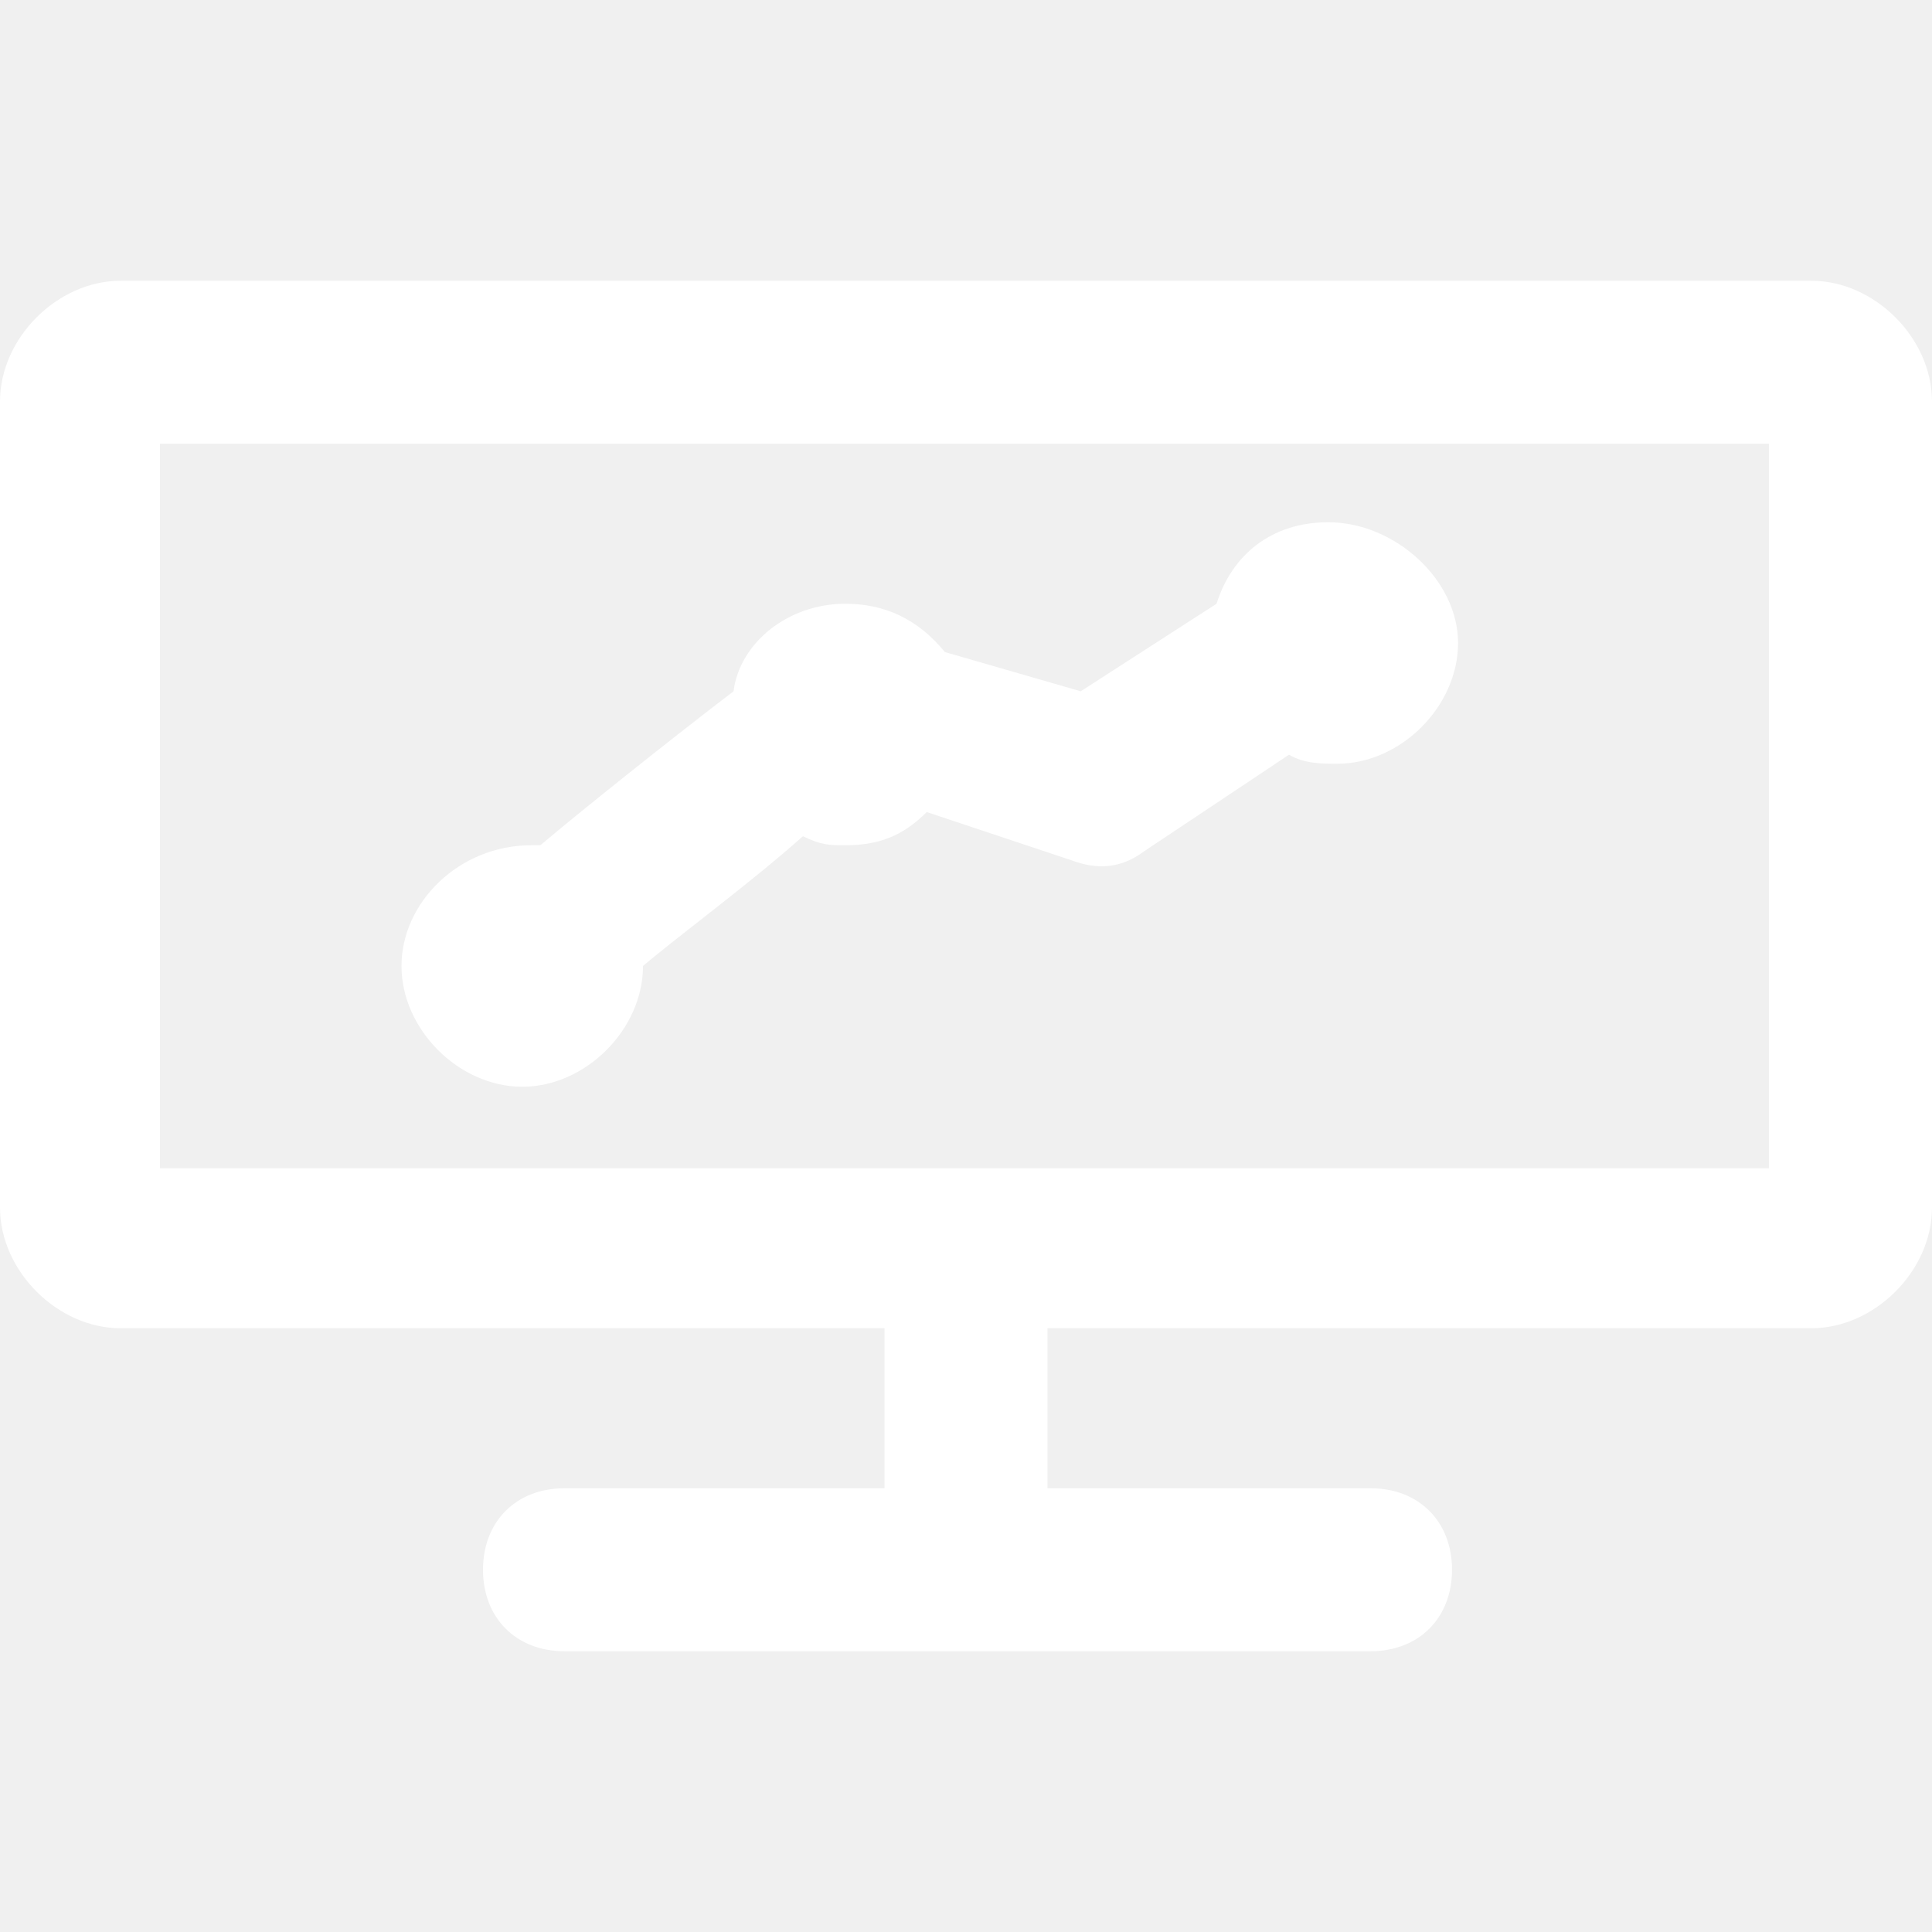
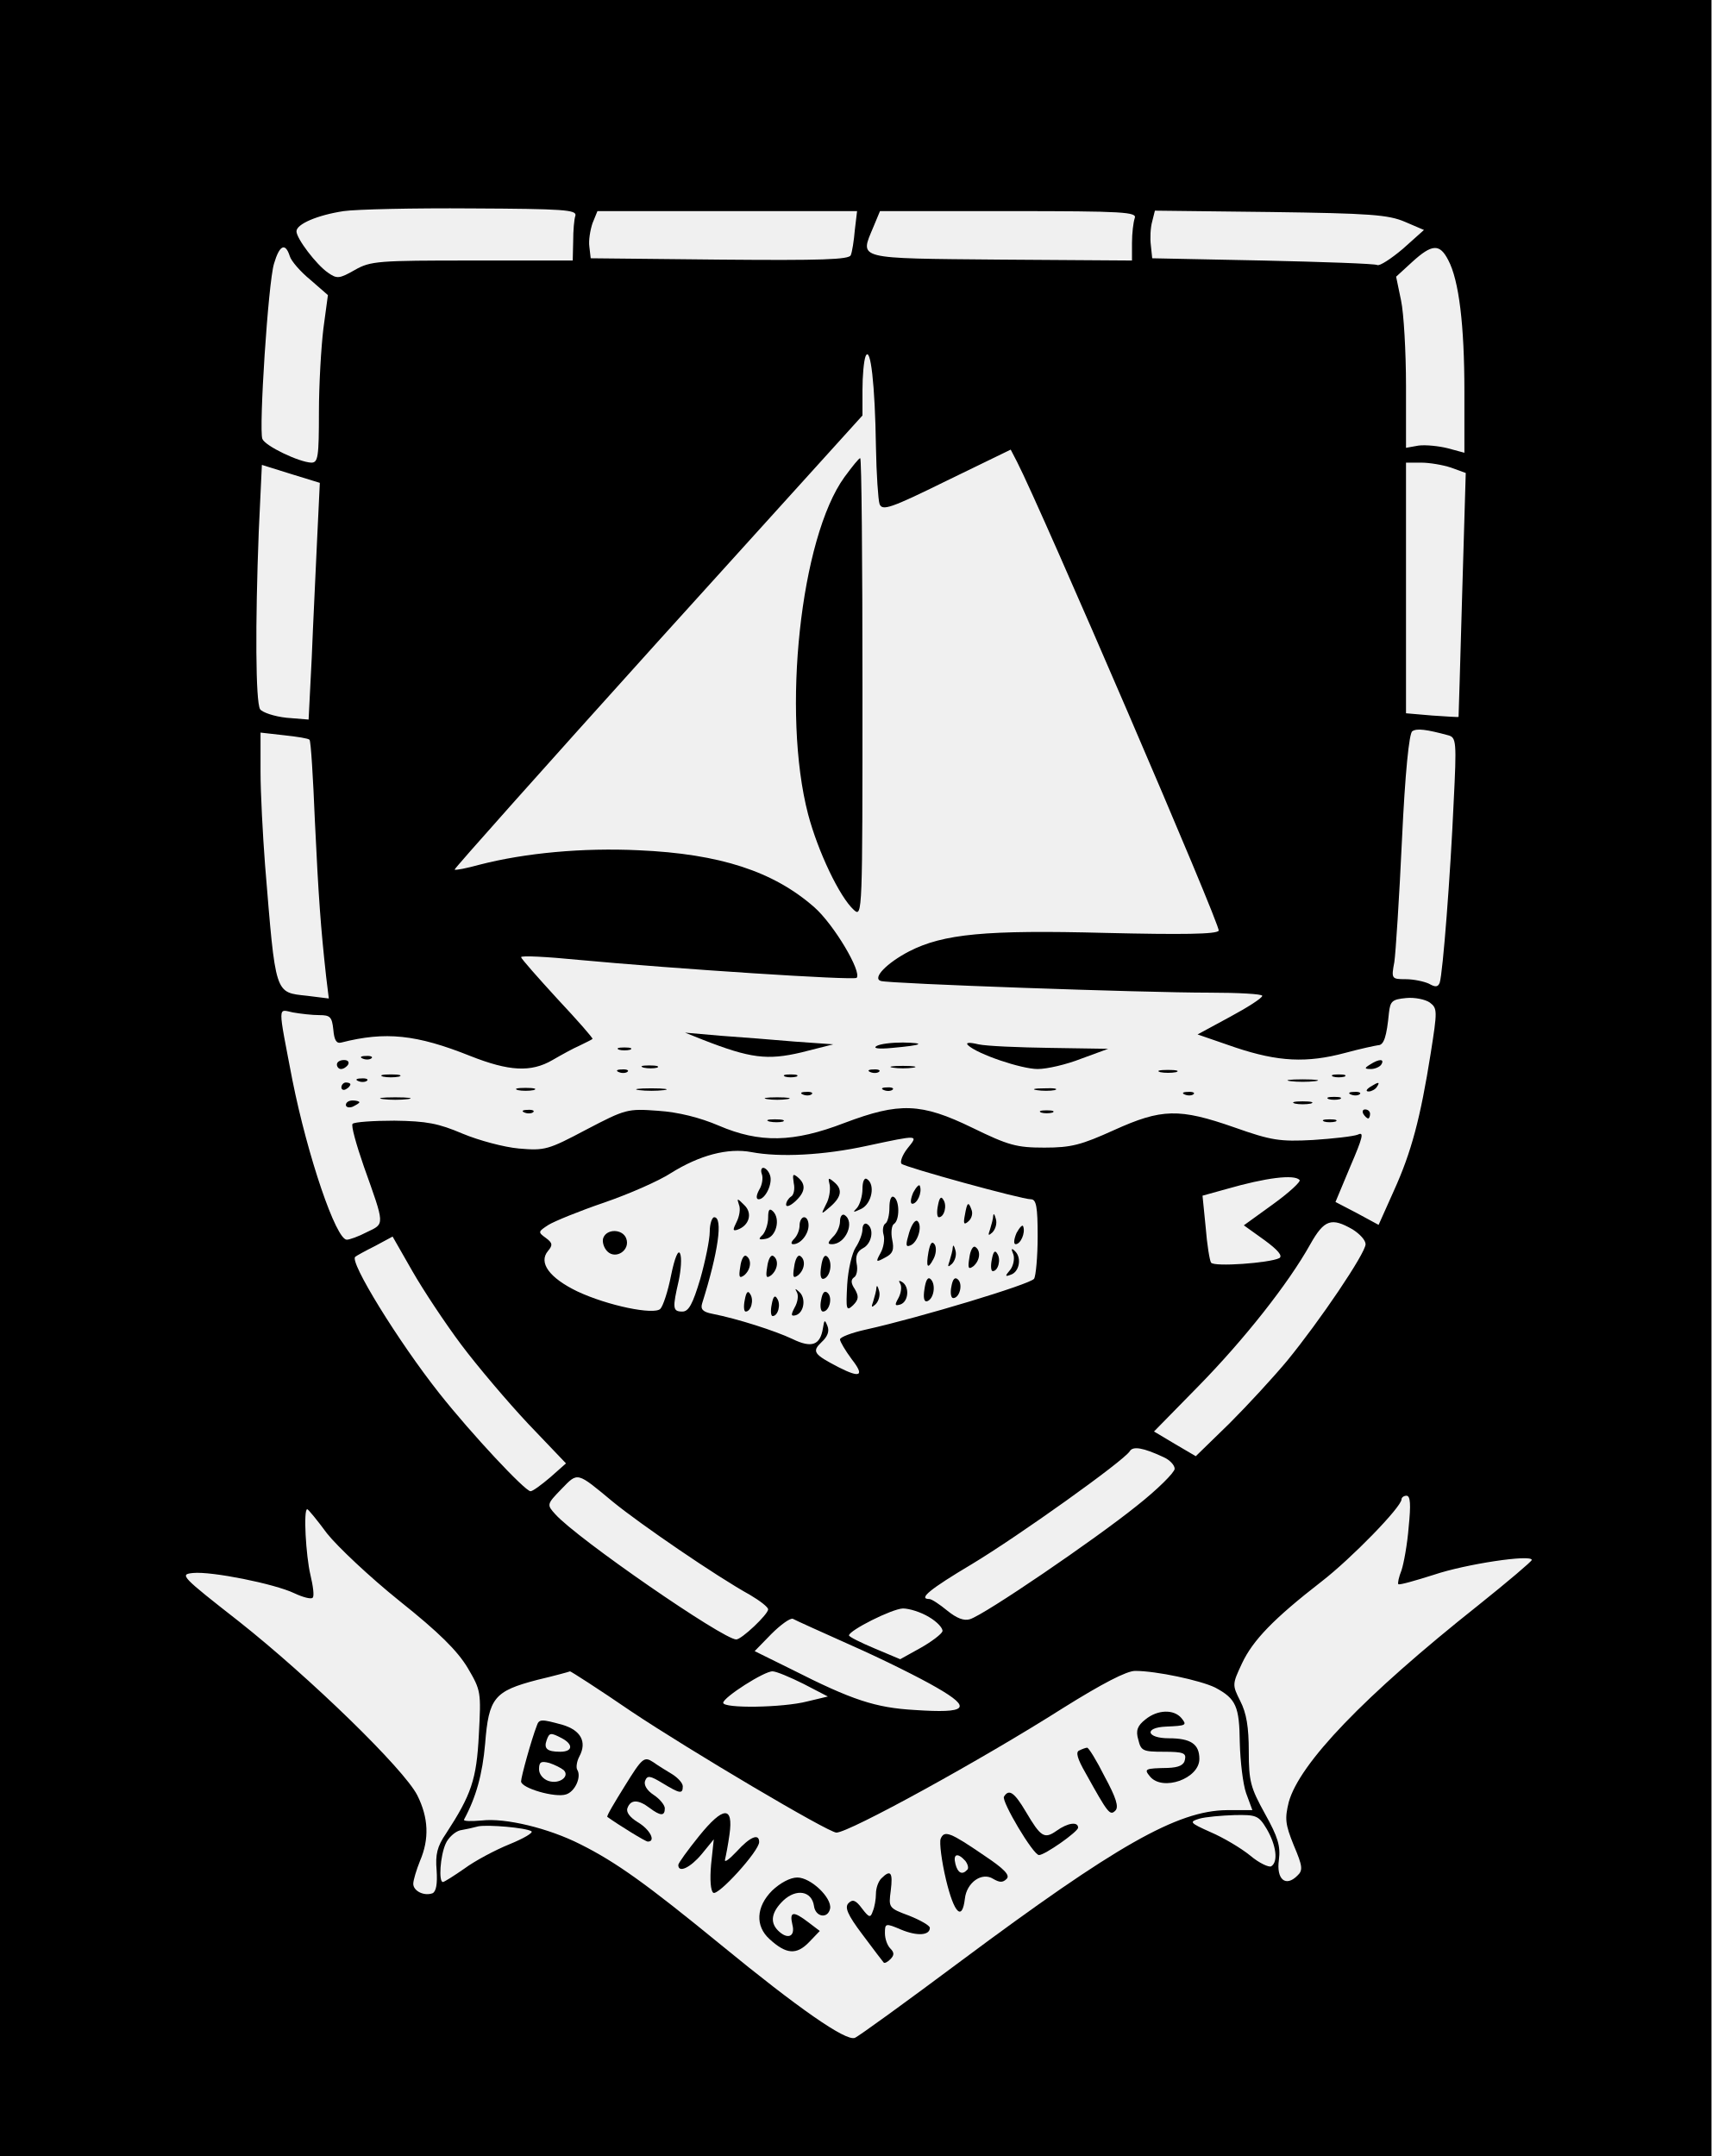
- <svg xmlns="http://www.w3.org/2000/svg" enable-background="new 0 0 64 64" height="64" viewBox="0 0 64 64" width="64">
-   <g fill="#fff">
-     <path d="m60 9.3h-56c-2.1 0-4 1.9-4 4v26.7c0 2.1 1.9 4 4 4h25.3v5.3h-10.6c-1.6 0-2.7 1.1-2.7 2.7s1.1 2.7 2.7 2.7h26.7c1.6 0 2.7-1.1 2.7-2.7s-1.1-2.7-2.7-2.7h-10.7v-5.3h25.3c2.1 0 4-1.9 4-4v-26.7c0-2.1-1.9-4-4-4zm-1.3 29.4h-53.4v-24h53.3v24z" />
-     <path d="m17.3 36c2.1 0 4-1.9 4-4 1.3-1.1 3.5-2.7 5.3-4.3.6.3.9.3 1.4.3 1.1 0 1.9-.3 2.7-1.1l4.8 1.6c.8.3 1.6.3 2.4-.3l4.8-3.2c.5.3 1.1.3 1.6.3 2.1 0 4-1.9 4-4s-2.1-4-4.3-4c-1.9 0-3.2 1.1-3.7 2.7l-4.5 2.9-4.5-1.3c-.9-1.1-2-1.6-3.3-1.6-1.9 0-3.5 1.3-3.7 2.9-2.1 1.6-5.1 4-6.4 5.1h-.3c-2.4 0-4.3 1.9-4.3 4s1.9 4 4 4z" />
+ <svg xmlns="http://www.w3.org/2000/svg" version="1.0" width="381pt" height="480pt" viewBox="0 0 381 480" preserveAspectRatio="xMidYMid meet">
+   <g transform="translate(0,480) scale(0.1,-0.1)" fill="#000000" stroke="none">
+     <path d="M0 2400 l0 -2400 1905 0 1905 0 0 2400 0 2400 -1905 0 -1905 0 0 -2400z m1281 1920 c-3 -8 -5 -34 -5 -57 l-1 -43 -224 0 c-209 0 -226 -1 -261 -21 -35 -20 -40 -20 -60 -6 -26 18 -70 76 -70 92 0 16 46 36 105 45 28 4 156 7 285 6 204 -1 234 -3 231 -16z m622 -32 c-2 -24 -6 -49 -9 -56 -3 -10 -66 -12 -291 -10 l-288 3 -3 26 c-2 14 2 37 7 52 l11 27 289 0 289 0 -5 -42z m623 26 c-3 -9 -6 -33 -6 -55 l0 -39 -292 2 c-326 3 -314 0 -284 72 l15 36 287 0 c257 0 286 -2 280 -16z m602 -8 l42 -18 -47 -42 c-26 -22 -52 -39 -57 -36 -6 3 -121 7 -256 10 l-245 5 -3 29 c-2 15 -1 39 3 53 l6 24 257 -3 c222 -3 263 -6 300 -22z m-2483 -76 c3 -11 24 -35 46 -53 l39 -34 -10 -74 c-5 -41 -10 -125 -10 -186 0 -101 -2 -113 -17 -113 -27 1 -103 37 -109 53 -8 22 13 348 26 390 12 41 25 48 35 17z m2579 -9 c24 -45 36 -145 36 -293 l0 -136 -37 10 c-20 5 -49 8 -65 6 l-28 -5 0 138 c0 76 -5 162 -11 190 l-11 53 36 33 c44 40 61 41 80 4z m-1274 -416 c1 -60 5 -118 8 -127 6 -16 24 -10 150 52 l142 69 14 -27 c54 -105 455 -1036 449 -1044 -4 -8 -82 -9 -252 -5 -266 7 -361 -2 -437 -41 -50 -26 -83 -60 -63 -66 19 -6 582 -26 732 -26 64 0 117 -3 117 -7 0 -5 -33 -26 -72 -47 l-72 -39 84 -29 c96 -32 159 -35 245 -12 33 9 66 16 73 17 13 0 19 20 24 72 3 26 7 30 38 33 19 2 43 -3 53 -10 17 -13 17 -18 2 -113 -23 -145 -43 -220 -82 -306 l-34 -76 -48 26 -48 25 33 79 c28 65 31 78 17 71 -10 -4 -55 -9 -100 -12 -74 -4 -93 -1 -175 28 -123 43 -162 42 -268 -6 -73 -33 -95 -39 -155 -39 -62 0 -80 5 -160 44 -115 56 -163 57 -285 11 -114 -44 -189 -45 -280 -6 -42 18 -90 30 -135 33 -68 5 -72 4 -160 -42 -85 -45 -92 -47 -150 -42 -33 3 -89 18 -125 33 -54 23 -80 28 -152 29 -47 0 -89 -3 -93 -7 -4 -3 8 -46 25 -95 47 -132 47 -127 7 -146 -19 -10 -39 -17 -45 -17 -24 0 -87 185 -121 355 -33 172 -33 158 1 151 17 -3 43 -6 59 -6 24 0 28 -4 31 -32 2 -24 7 -32 18 -29 98 25 167 18 287 -30 86 -34 135 -37 183 -9 19 11 46 26 60 32 14 7 27 13 29 15 2 1 -33 41 -78 89 -44 48 -81 90 -81 93 0 4 57 1 128 -6 214 -20 612 -46 619 -40 12 13 -50 118 -94 157 -91 80 -210 119 -391 127 -125 6 -253 -6 -354 -32 -29 -8 -54 -13 -56 -11 -1 2 202 230 452 507 l456 504 0 57 c0 31 3 65 7 75 11 25 21 -64 23 -202z m-1244 -205 c-3 -69 -9 -187 -12 -264 l-7 -138 -49 4 c-28 3 -54 12 -59 19 -10 17 -11 188 -3 395 l7 149 64 -20 65 -20 -6 -125z m2524 159 l33 -12 -8 -271 c-4 -149 -8 -272 -8 -272 -1 -1 -28 1 -59 3 l-58 5 0 279 0 279 34 0 c18 0 48 -5 66 -11z m-6 -596 c18 -5 19 -13 12 -151 -7 -158 -24 -379 -31 -400 -4 -10 -10 -10 -24 -2 -11 5 -34 10 -52 10 -31 0 -32 1 -25 38 3 20 11 143 17 272 7 150 16 238 23 242 10 7 32 4 80 -9z m-2535 -10 c3 -2 8 -83 12 -181 8 -169 13 -237 25 -346 l6 -49 -48 6 c-73 8 -70 -1 -94 292 -5 66 -10 159 -10 207 l0 87 53 -6 c28 -3 54 -7 56 -10z m1331 -910 c-11 -14 -17 -30 -13 -34 9 -8 267 -79 288 -79 12 0 15 -17 15 -82 0 -46 -4 -89 -8 -95 -8 -12 -253 -86 -374 -113 -32 -7 -58 -17 -58 -22 0 -5 12 -25 26 -44 29 -37 20 -43 -29 -18 -56 29 -60 35 -38 56 13 12 18 24 13 36 -6 15 -7 14 -10 -5 -6 -38 -25 -45 -68 -24 -38 18 -122 45 -178 56 -21 4 -27 10 -23 23 36 114 47 192 27 192 -5 0 -10 -15 -10 -32 0 -18 -10 -66 -21 -105 -17 -57 -26 -73 -40 -73 -22 0 -22 8 -8 69 5 24 7 51 3 60 -4 10 -12 -9 -20 -48 -7 -36 -18 -69 -24 -75 -14 -14 -117 7 -185 39 -62 30 -87 64 -65 90 11 13 10 18 -5 29 -18 13 -17 14 6 29 13 8 69 31 125 50 55 19 121 48 147 65 64 40 127 57 180 47 63 -12 161 -7 257 14 117 25 115 25 90 -6z m873 -70 c4 -3 -23 -28 -59 -54 l-65 -47 46 -33 c30 -22 41 -35 33 -40 -22 -11 -146 -20 -152 -10 -3 4 -9 40 -12 79 l-7 70 54 15 c87 25 150 33 162 20z m118 -110 c16 -10 29 -24 29 -33 0 -20 -102 -171 -175 -260 -30 -36 -87 -98 -128 -139 l-75 -73 -46 27 -47 28 99 101 c101 103 200 228 249 316 31 55 47 60 94 33z m-1984 -257 c36 -48 103 -127 149 -176 l84 -88 -35 -31 c-20 -17 -39 -31 -44 -31 -12 0 -131 127 -203 218 -91 115 -202 295 -187 304 2 2 22 13 44 24 l39 21 44 -77 c24 -42 73 -116 109 -164z m1563 -250 c14 -6 25 -18 25 -26 0 -8 -38 -46 -85 -83 -92 -74 -338 -242 -371 -252 -13 -4 -29 2 -50 19 -17 14 -35 26 -40 26 -26 0 1 22 95 78 103 62 337 229 351 251 7 12 30 8 75 -13z m-1225 -100 c60 -49 229 -165 305 -207 22 -13 40 -27 40 -32 0 -11 -59 -67 -71 -67 -29 0 -355 225 -403 279 -19 21 -19 22 14 56 37 38 33 39 115 -29z m1771 -55 c-3 -39 -11 -82 -16 -97 -6 -15 -9 -29 -7 -31 3 -2 38 8 79 21 71 24 218 46 218 33 0 -3 -53 -48 -118 -100 -257 -204 -399 -353 -423 -439 -9 -37 -8 -49 11 -96 20 -47 21 -56 8 -68 -26 -26 -47 -8 -41 35 4 31 -2 51 -31 103 -32 58 -36 72 -36 139 0 53 -5 85 -19 112 -18 36 -18 37 4 84 24 51 70 99 177 182 66 51 178 166 178 183 0 4 5 8 11 8 9 0 10 -20 5 -69z m-2408 -15 c23 -29 95 -97 161 -150 89 -71 129 -111 152 -149 30 -51 30 -54 25 -149 -5 -100 -17 -134 -73 -220 -20 -29 -24 -47 -21 -82 2 -30 -1 -47 -9 -51 -19 -7 -43 5 -43 21 0 8 7 31 15 51 21 49 19 96 -6 146 -30 59 -239 262 -397 387 -129 101 -133 105 -102 108 41 4 181 -24 225 -45 19 -9 38 -14 41 -10 4 3 1 26 -5 51 -10 42 -16 146 -7 146 2 0 22 -24 44 -54z m1340 -186 c19 -11 32 -26 30 -32 -2 -6 -24 -23 -49 -37 l-45 -25 -57 24 c-31 13 -57 26 -57 29 0 11 95 59 120 60 14 0 40 -8 58 -19z m-171 -64 c68 -30 152 -72 188 -93 80 -46 69 -58 -49 -50 -87 5 -139 22 -273 90 l-83 41 37 38 c21 21 42 36 48 34 5 -3 65 -30 132 -60z m-492 -146 c127 -85 439 -270 457 -270 28 0 323 162 504 277 88 55 142 83 161 83 47 0 145 -21 178 -37 47 -25 54 -42 55 -123 1 -41 7 -92 14 -112 l14 -38 -57 0 c-110 -1 -247 -79 -592 -336 -122 -91 -228 -168 -236 -171 -20 -8 -126 66 -298 207 -165 135 -233 184 -313 224 -71 36 -167 59 -219 53 -24 -2 -42 -2 -40 2 27 50 41 101 47 169 8 102 20 117 116 142 38 9 71 18 73 19 2 0 63 -39 136 -89z m384 61 l54 -28 -46 -11 c-54 -14 -187 -16 -187 -3 0 12 92 71 110 70 8 0 39 -13 69 -28z m1031 -323 c21 -36 26 -73 10 -83 -5 -3 -27 7 -47 24 -21 17 -60 40 -88 52 -47 21 -48 23 -25 30 14 4 49 7 78 8 49 1 54 -1 72 -31z m-1637 -5 c5 -3 -17 -16 -49 -29 -32 -13 -77 -37 -100 -54 -23 -16 -45 -30 -48 -30 -10 0 -6 58 6 85 6 14 21 27 32 30 12 2 30 6 41 9 22 4 105 -3 118 -11z" />
+     <path d="M1880 3738 c-98 -135 -140 -525 -81 -751 22 -83 70 -184 102 -213 19 -17 19 -7 19 494 0 282 -2 512 -5 512 -3 0 -18 -19 -35 -42z" />
+     <path d="M1565 2485 c105 -41 143 -46 219 -28 l71 18 -85 6 c-47 4 -121 10 -165 13 l-80 7 40 -16z" />
+     <path d="M1951 2471 c-8 -5 5 -7 35 -4 68 6 77 11 24 12 -25 0 -51 -3 -59 -8z" />
+     <path d="M2155 2473 c21 -20 119 -53 155 -53 21 0 64 10 97 23 l60 22 -128 2 c-71 1 -143 4 -161 8 -21 5 -29 4 -23 -2z" />
+     <path d="M1378 2463 c6 -2 18 -2 25 0 6 3 1 5 -13 5 -14 0 -19 -2 -12 -5z" />
+     <path d="M808 2443 c7 -3 16 -2 19 1 4 3 -2 6 -13 5 -11 0 -14 -3 -6 -6z" />
+     <path d="M750 2430 c0 -5 4 -10 9 -10 6 0 13 5 16 10 3 6 -1 10 -9 10 -9 0 -16 -4 -16 -10z" />
+     <path d="M3050 2430 c-13 -8 -13 -10 2 -10 9 0 20 5 23 10 8 13 -5 13 -25 0z" />
+     <path d="M1433 2423 c9 -2 23 -2 30 0 6 3 -1 5 -18 5 -16 0 -22 -2 -12 -5z" />
+     <path d="M1988 2423 c12 -2 32 -2 45 0 12 2 2 4 -23 4 -25 0 -35 -2 -22 -4z" />
+     <path d="M1378 2413 c7 -3 16 -2 19 1 4 3 -2 6 -13 5 -11 0 -14 -3 -6 -6z" />
+     <path d="M1938 2413 c7 -3 16 -2 19 1 4 3 -2 6 -13 5 -11 0 -14 -3 -6 -6z" />
+     <path d="M2583 2413 c9 -2 25 -2 35 0 9 3 1 5 -18 5 -19 0 -27 -2 -17 -5z" />
+     <path d="M853 2403 c9 -2 25 -2 35 0 9 3 1 5 -18 5 -19 0 -27 -2 -17 -5z" />
+     <path d="M1748 2403 c6 -2 18 -2 25 0 6 3 1 5 -13 5 -14 0 -19 -2 -12 -5z" />
+     <path d="M2968 2403 c6 -2 18 -2 25 0 6 3 1 5 -13 5 -14 0 -19 -2 -12 -5z" />
+     <path d="M798 2393 c7 -3 16 -2 19 1 4 3 -2 6 -13 5 -11 0 -14 -3 -6 -6z" />
+     <path d="M2873 2393 c15 -2 39 -2 55 0 15 2 2 4 -28 4 -30 0 -43 -2 -27 -4z" />
+     <path d="M760 2379 c0 -5 5 -7 10 -4 6 3 10 8 10 11 0 2 -4 4 -10 4 -5 0 -10 -5 -10 -11z" />
+     <path d="M3050 2380 c-9 -6 -10 -10 -3 -10 6 0 15 5 18 10 8 12 4 12 -15 0z" />
+     <path d="M1153 2373 c9 -2 25 -2 35 0 9 3 1 5 -18 5 -19 0 -27 -2 -17 -5z" />
+     <path d="M1423 2373 c15 -2 39 -2 55 0 15 2 2 4 -28 4 -30 0 -43 -2 -27 -4z" />
+     <path d="M1968 2373 c7 -3 16 -2 19 1 4 3 -2 6 -13 5 -11 0 -14 -3 -6 -6z" />
+     <path d="M2308 2373 c12 -2 30 -2 40 0 9 3 -1 5 -23 4 -22 0 -30 -2 -17 -4z" />
+     <path d="M1788 2363 c7 -3 16 -2 19 1 4 3 -2 6 -13 5 -11 0 -14 -3 -6 -6z" />
+     <path d="M2638 2363 c7 -3 16 -2 19 1 4 3 -2 6 -13 5 -11 0 -14 -3 -6 -6z" />
+     <path d="M3008 2363 c7 -3 16 -2 19 1 4 3 -2 6 -13 5 -11 0 -14 -3 -6 -6z" />
+     <path d="M853 2353 c15 -2 39 -2 55 0 15 2 2 4 -28 4 -30 0 -43 -2 -27 -4z" />
+     <path d="M1708 2353 c12 -2 32 -2 45 0 12 2 2 4 -23 4 -25 0 -35 -2 -22 -4z" />
+     <path d="M2958 2353 c6 -2 18 -2 25 0 6 3 1 5 -13 5 -14 0 -19 -2 -12 -5z" />
+     <path d="M770 2340 c0 -5 7 -7 15 -4 8 4 15 8 15 10 0 2 -7 4 -15 4 -8 0 -15 -4 -15 -10z" />
+     <path d="M2883 2343 c9 -2 25 -2 35 0 9 3 1 5 -18 5 -19 0 -27 -2 -17 -5z" />
+     <path d="M1168 2323 c7 -3 16 -2 19 1 4 3 -2 6 -13 5 -11 0 -14 -3 -6 -6z" />
+     <path d="M2318 2323 c6 -2 18 -2 25 0 6 3 1 5 -13 5 -14 0 -19 -2 -12 -5z" />
+     <path d="M3035 2320 c3 -5 8 -10 11 -10 2 0 4 5 4 10 0 6 -5 10 -11 10 -5 0 -7 -4 -4 -10z" />
+     <path d="M1713 2303 c9 -2 23 -2 30 0 6 3 -1 5 -18 5 -16 0 -22 -2 -12 -5z" />
+     <path d="M2948 2303 c6 -2 18 -2 25 0 6 3 1 5 -13 5 -14 0 -19 -2 -12 -5z" />
+     <path d="M1696 2186 c3 -8 1 -24 -6 -35 -7 -13 -7 -21 -1 -21 15 0 32 36 25 54 -3 9 -10 16 -15 16 -4 0 -6 -6 -3 -14z" />
+     <path d="M1767 2166 c3 -13 0 -27 -6 -30 -6 -4 -11 -12 -11 -18 0 -6 9 -3 20 7 23 21 25 38 6 54 -11 9 -12 7 -9 -13z" />
+     <path d="M1847 2162 c2 -11 -1 -31 -8 -43 -12 -24 -12 -24 10 -5 25 22 27 39 7 55 -12 10 -13 9 -9 -7z" />
+     <path d="M1920 2153 c0 -16 -6 -35 -12 -42 -11 -11 -9 -11 10 -2 23 12 31 54 12 66 -6 4 -10 -6 -10 -22z" />
+     <path d="M2033 2145 c-6 -14 -7 -25 -2 -25 11 0 22 25 17 39 -1 6 -8 -1 -15 -14z" />
+     <path d="M1980 2111 c0 -16 -4 -32 -9 -35 -5 -3 -7 -15 -4 -25 3 -10 0 -29 -7 -41 -11 -20 -10 -21 10 -10 18 9 21 18 16 41 -3 15 -1 31 4 34 13 8 13 52 0 60 -6 4 -10 -6 -10 -24z" />
+     <path d="M2088 2116 c-3 -14 -2 -26 2 -26 12 0 19 26 10 39 -5 9 -9 4 -12 -13z" />
+     <path d="M1645 2118 c4 -9 1 -26 -5 -38 -9 -18 -9 -21 1 -18 27 9 35 37 16 55 -16 16 -17 16 -12 1z" />
+     <path d="M2148 2095 c-4 -20 -2 -23 8 -14 7 6 10 17 7 25 -7 20 -10 18 -15 -11z" />
+     <path d="M1710 2089 c0 -14 -6 -31 -12 -38 -11 -10 -9 -12 7 -9 23 4 33 44 16 61 -8 8 -11 4 -11 -14z" />
+     <path d="M1870 2081 c0 -11 -7 -27 -16 -35 -12 -13 -12 -16 -2 -16 31 0 52 50 28 65 -5 3 -10 -3 -10 -14z" />
+     <path d="M2211 2093 c0 -6 -4 -20 -7 -30 -5 -14 -4 -15 5 -7 7 7 11 20 8 30 -3 11 -5 14 -6 7z" />
+     <path d="M1780 2072 c0 -10 -5 -23 -12 -30 -7 -7 -8 -12 -2 -12 16 0 34 22 34 42 0 10 -4 18 -10 18 -5 0 -10 -8 -10 -18z" />
+     <path d="M2024 2056 c-8 -27 -8 -33 2 -29 17 6 28 43 17 54 -5 5 -13 -6 -19 -25z" />
+     <path d="M1920 2063 c0 -10 -7 -28 -15 -40 -8 -12 -17 -49 -19 -83 -3 -56 -2 -60 13 -46 13 13 13 20 4 36 -9 13 -9 21 -2 26 6 3 9 17 6 31 -3 16 1 27 14 34 20 10 26 44 9 54 -5 3 -10 -2 -10 -12z" />
+     <path d="M2263 2055 c-6 -14 -7 -25 -2 -25 11 0 22 25 17 39 -1 6 -8 -1 -15 -14z" />
+     <path d="M1343 2044 c-3 -8 1 -22 9 -30 19 -19 52 3 42 29 -8 21 -43 22 -51 1z" />
+     <path d="M2067 2013 c-6 -34 -2 -41 11 -16 6 11 7 25 3 32 -6 9 -10 4 -14 -16z" />
+     <path d="M2121 2023 c0 -6 -4 -20 -7 -30 -5 -14 -4 -15 5 -7 7 7 11 20 8 30 -3 11 -5 14 -6 7z" />
+     <path d="M2158 2000 c-4 -24 -2 -27 9 -19 15 13 17 35 4 43 -5 3 -11 -8 -13 -24z" />
+     <path d="M2208 1996 c-3 -14 -2 -26 2 -26 12 0 19 26 10 39 -5 9 -9 4 -12 -13z" />
+     <path d="M2256 2007 c3 -9 0 -25 -7 -34 -12 -14 -12 -16 1 -11 19 6 25 37 10 52 -8 8 -10 7 -4 -7z" />
+     <path d="M1648 1980 c-4 -24 -2 -27 9 -19 15 13 17 35 4 43 -5 3 -11 -8 -13 -24z" />
+     <path d="M1708 1980 c-4 -24 -2 -27 9 -19 15 13 17 35 4 43 -5 3 -11 -8 -13 -24z" />
+     <path d="M1768 1980 c-4 -24 -2 -27 9 -19 15 13 17 35 4 43 -5 3 -11 -8 -13 -24z" />
+     <path d="M1828 1980 c-3 -19 -1 -29 6 -27 15 5 20 37 8 49 -6 6 -11 -1 -14 -22z" />
+     <path d="M2058 1930 c-3 -19 -1 -29 6 -27 15 5 20 37 8 49 -6 6 -11 -1 -14 -22z" />
+     <path d="M2118 1936 c-3 -14 -1 -26 4 -26 14 0 22 30 11 41 -7 7 -12 2 -15 -15z" />
+     <path d="M2004 1942 c4 -6 2 -21 -4 -32 -9 -16 -8 -18 5 -14 18 7 20 40 3 50 -7 4 -8 3 -4 -4z" />
+     <path d="M1951 1933 c0 -6 -4 -20 -7 -30 -5 -14 -4 -15 5 -7 7 7 11 20 8 30 -3 11 -5 14 -6 7z" />
+     <path d="M1658 1906 c-3 -14 -2 -26 2 -26 12 0 19 26 10 39 -5 9 -9 4 -12 -13z" />
+     <path d="M1774 1923 c4 -7 2 -22 -5 -34 -9 -17 -8 -20 3 -17 18 6 23 38 7 52 -9 8 -10 8 -5 -1z" />
+     <path d="M1828 1906 c-3 -14 -1 -26 4 -26 14 0 22 30 11 41 -7 7 -12 2 -15 -15z" />
+     <path d="M1718 1896 c-3 -14 -2 -26 2 -26 12 0 19 26 10 39 -5 9 -9 4 -12 -13z" />
+     <path d="M2550 972 c-18 -14 -22 -25 -16 -45 6 -25 10 -27 57 -27 43 0 50 -3 47 -17 -2 -13 -14 -18 -38 -19 -51 -1 -54 -2 -40 -19 28 -34 110 -5 110 39 0 33 -19 46 -68 46 -50 0 -56 24 -6 26 45 2 47 3 34 19 -17 20 -53 19 -80 -3z" />
+     <path d="M1195 958 c-12 -31 -35 -114 -35 -124 0 -15 76 -37 100 -29 20 6 35 39 25 55 -3 5 -1 19 5 30 17 32 3 58 -38 70 -47 13 -52 13 -57 -2z m56 -28 c26 -14 24 -30 -4 -30 -29 0 -37 7 -30 26 6 17 9 17 34 4z m4 -71 c14 -14 -10 -32 -34 -24 -12 4 -21 15 -21 26 0 16 4 19 23 14 12 -4 26 -11 32 -16z" />
+     <path d="M2403 903 c-9 -3 -5 -18 14 -51 50 -90 54 -95 66 -83 8 8 2 28 -24 76 -18 36 -36 65 -39 64 -3 0 -11 -3 -17 -6z" />
+     <path d="M1391 824 c-23 -37 -41 -67 -39 -69 25 -18 85 -55 90 -55 19 0 5 27 -22 43 -18 11 -27 23 -23 32 7 19 24 19 49 0 24 -18 34 -19 34 -1 0 7 -11 21 -25 30 -15 10 -22 22 -19 31 5 13 11 12 39 -5 38 -23 45 -25 45 -7 0 7 -10 18 -22 26 -13 8 -33 20 -44 28 -20 13 -24 10 -63 -53z" />
+     <path d="M2235 800 c-6 -10 65 -130 78 -130 13 0 87 52 87 61 0 14 -23 11 -48 -7 -27 -19 -35 -14 -68 42 -26 44 -38 52 -49 34z" />
+     <path d="M1556 712 c-25 -31 -46 -60 -46 -64 0 -19 27 -6 52 24 l27 33 -6 -56 c-3 -34 -1 -59 5 -63 11 -7 102 93 102 113 0 20 -20 12 -50 -21 -17 -18 -28 -26 -26 -18 2 8 7 34 10 56 9 64 -14 63 -68 -4z" />
+     <path d="M2094 706 c-3 -8 2 -49 12 -91 18 -75 36 -93 42 -42 4 36 38 60 63 44 14 -8 21 -9 30 0 8 8 -5 22 -50 52 -76 52 -89 57 -97 37z m55 -49 c6 -8 8 -17 4 -20 -11 -12 -21 -7 -26 13 -6 23 5 26 22 7z" />
+     <path d="M1962 618 c-7 -7 -12 -22 -12 -34 0 -12 -3 -30 -7 -39 -5 -15 -8 -15 -24 6 -14 19 -21 21 -30 12 -9 -9 -3 -25 31 -70 24 -32 45 -60 47 -62 2 -3 9 1 15 7 9 9 9 15 0 24 -7 7 -12 22 -12 34 0 22 1 23 36 8 36 -15 64 -13 64 4 0 5 -21 17 -46 27 -46 17 -46 18 -41 56 5 40 0 48 -21 27z" />
+     <path d="M1719 591 c-36 -36 -38 -79 -6 -108 37 -34 60 -36 88 -7 l24 25 -25 19 c-34 26 -43 25 -36 -5 7 -27 -11 -34 -32 -13 -19 19 -14 42 12 67 29 27 63 21 68 -12 3 -25 31 -30 36 -6 4 24 -43 69 -73 69 -16 0 -38 -12 -56 -29z" />
  </g>
</svg>
